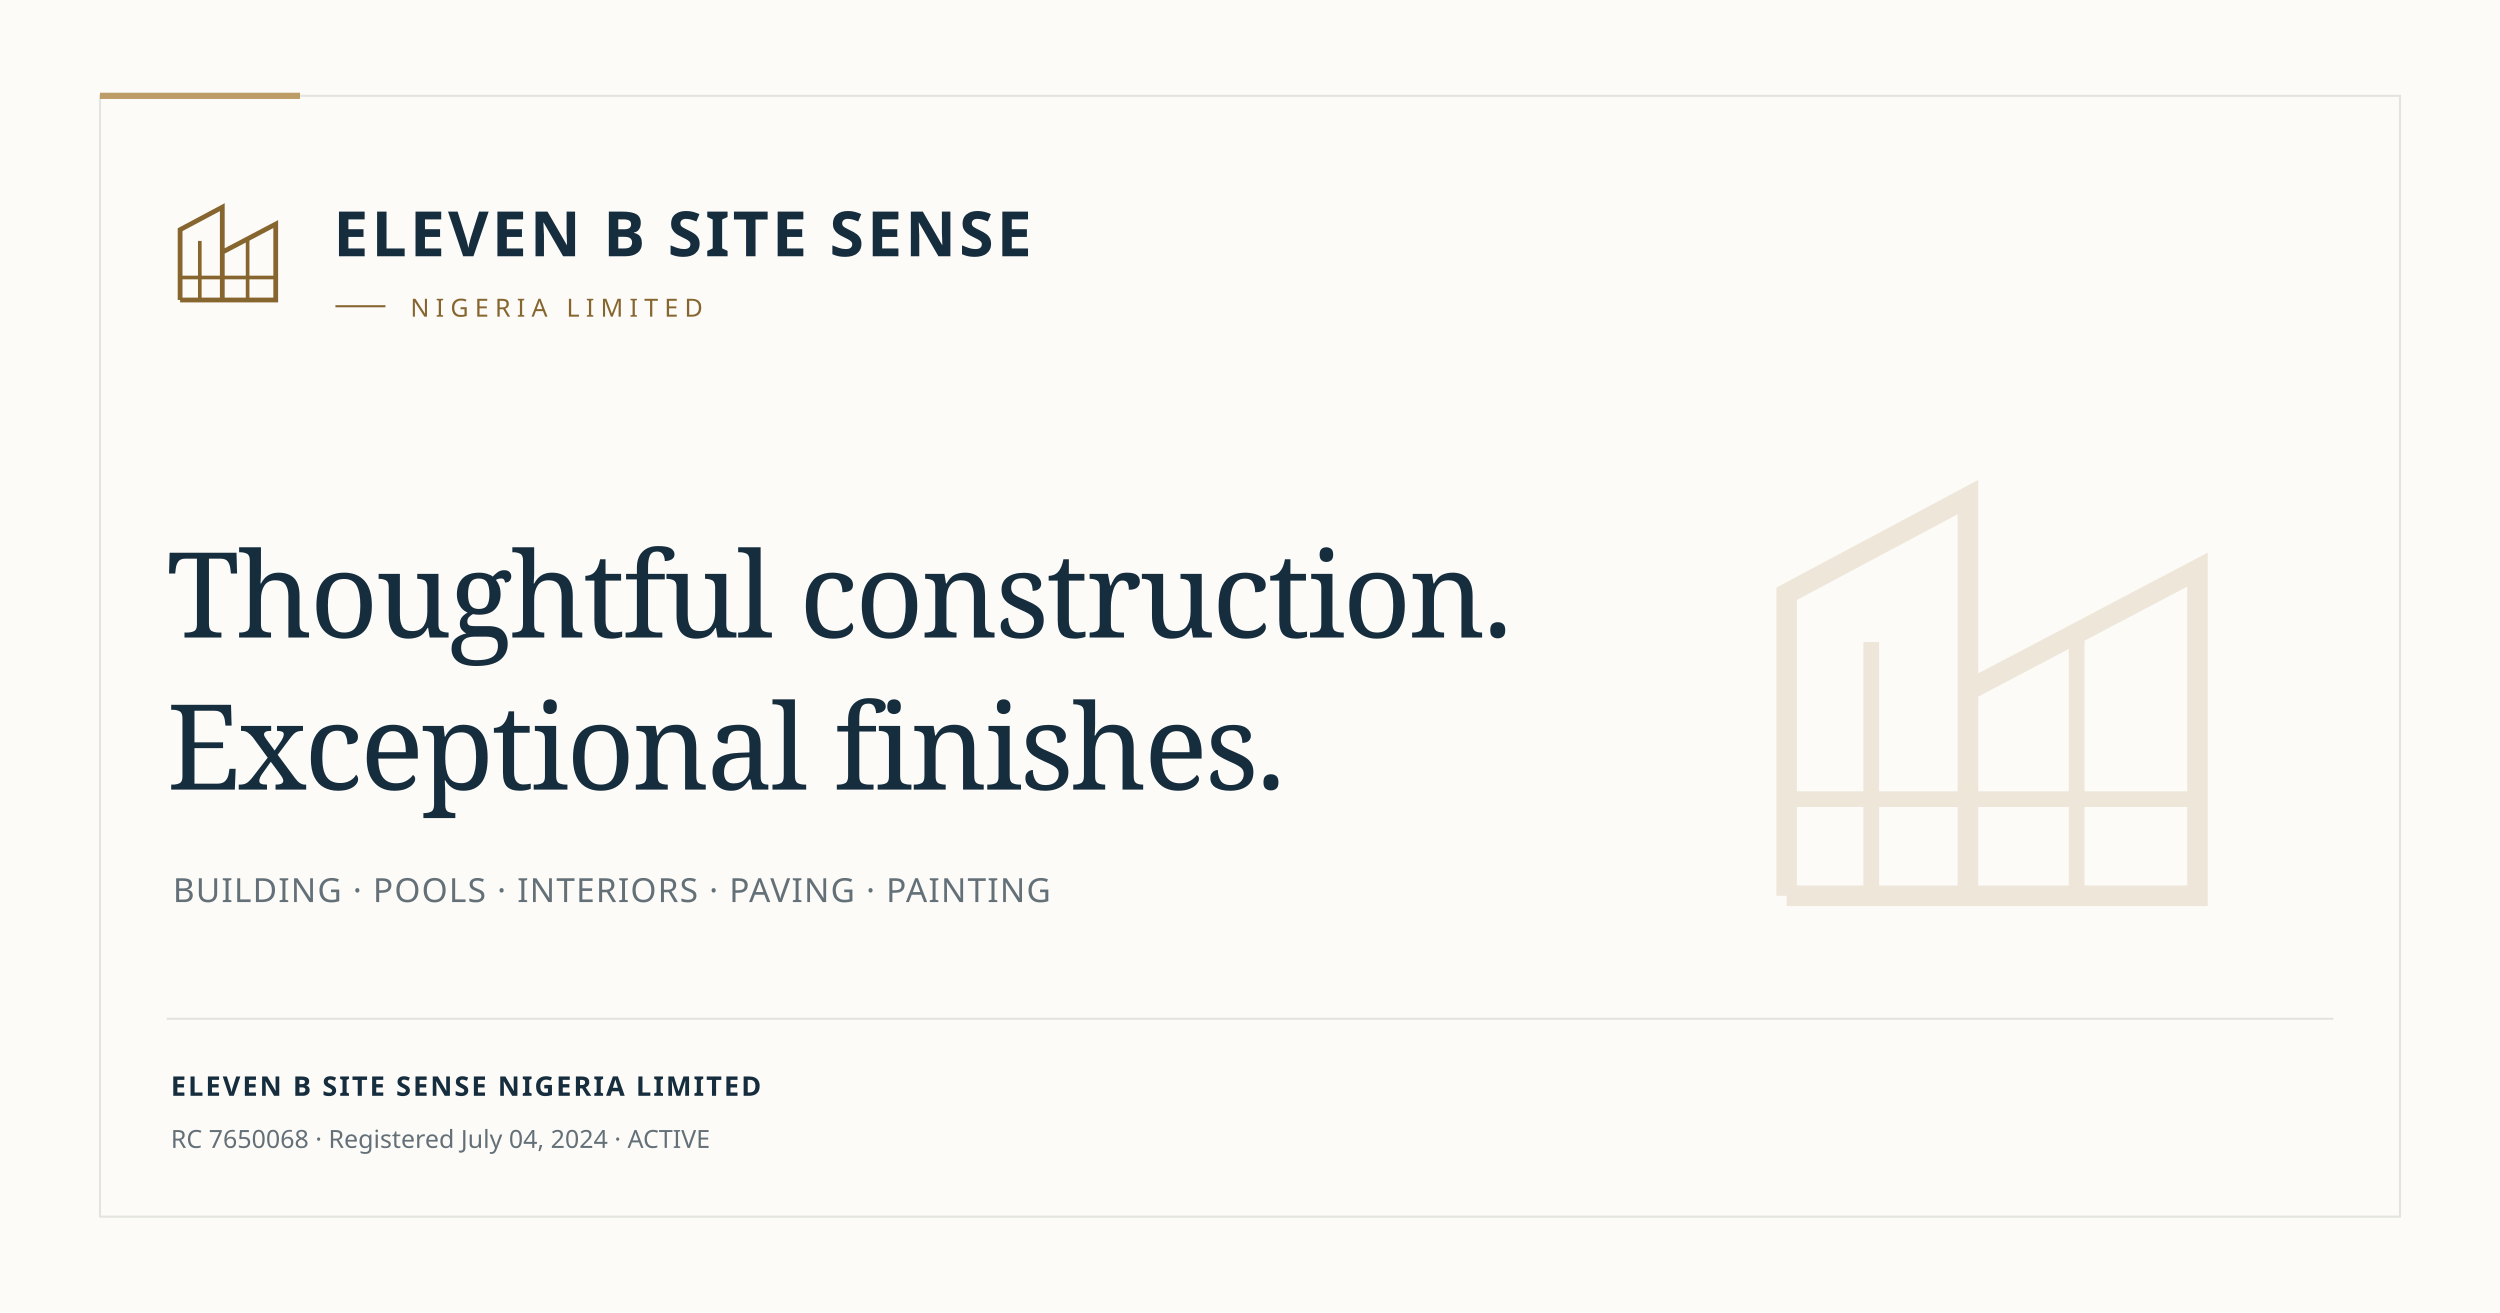
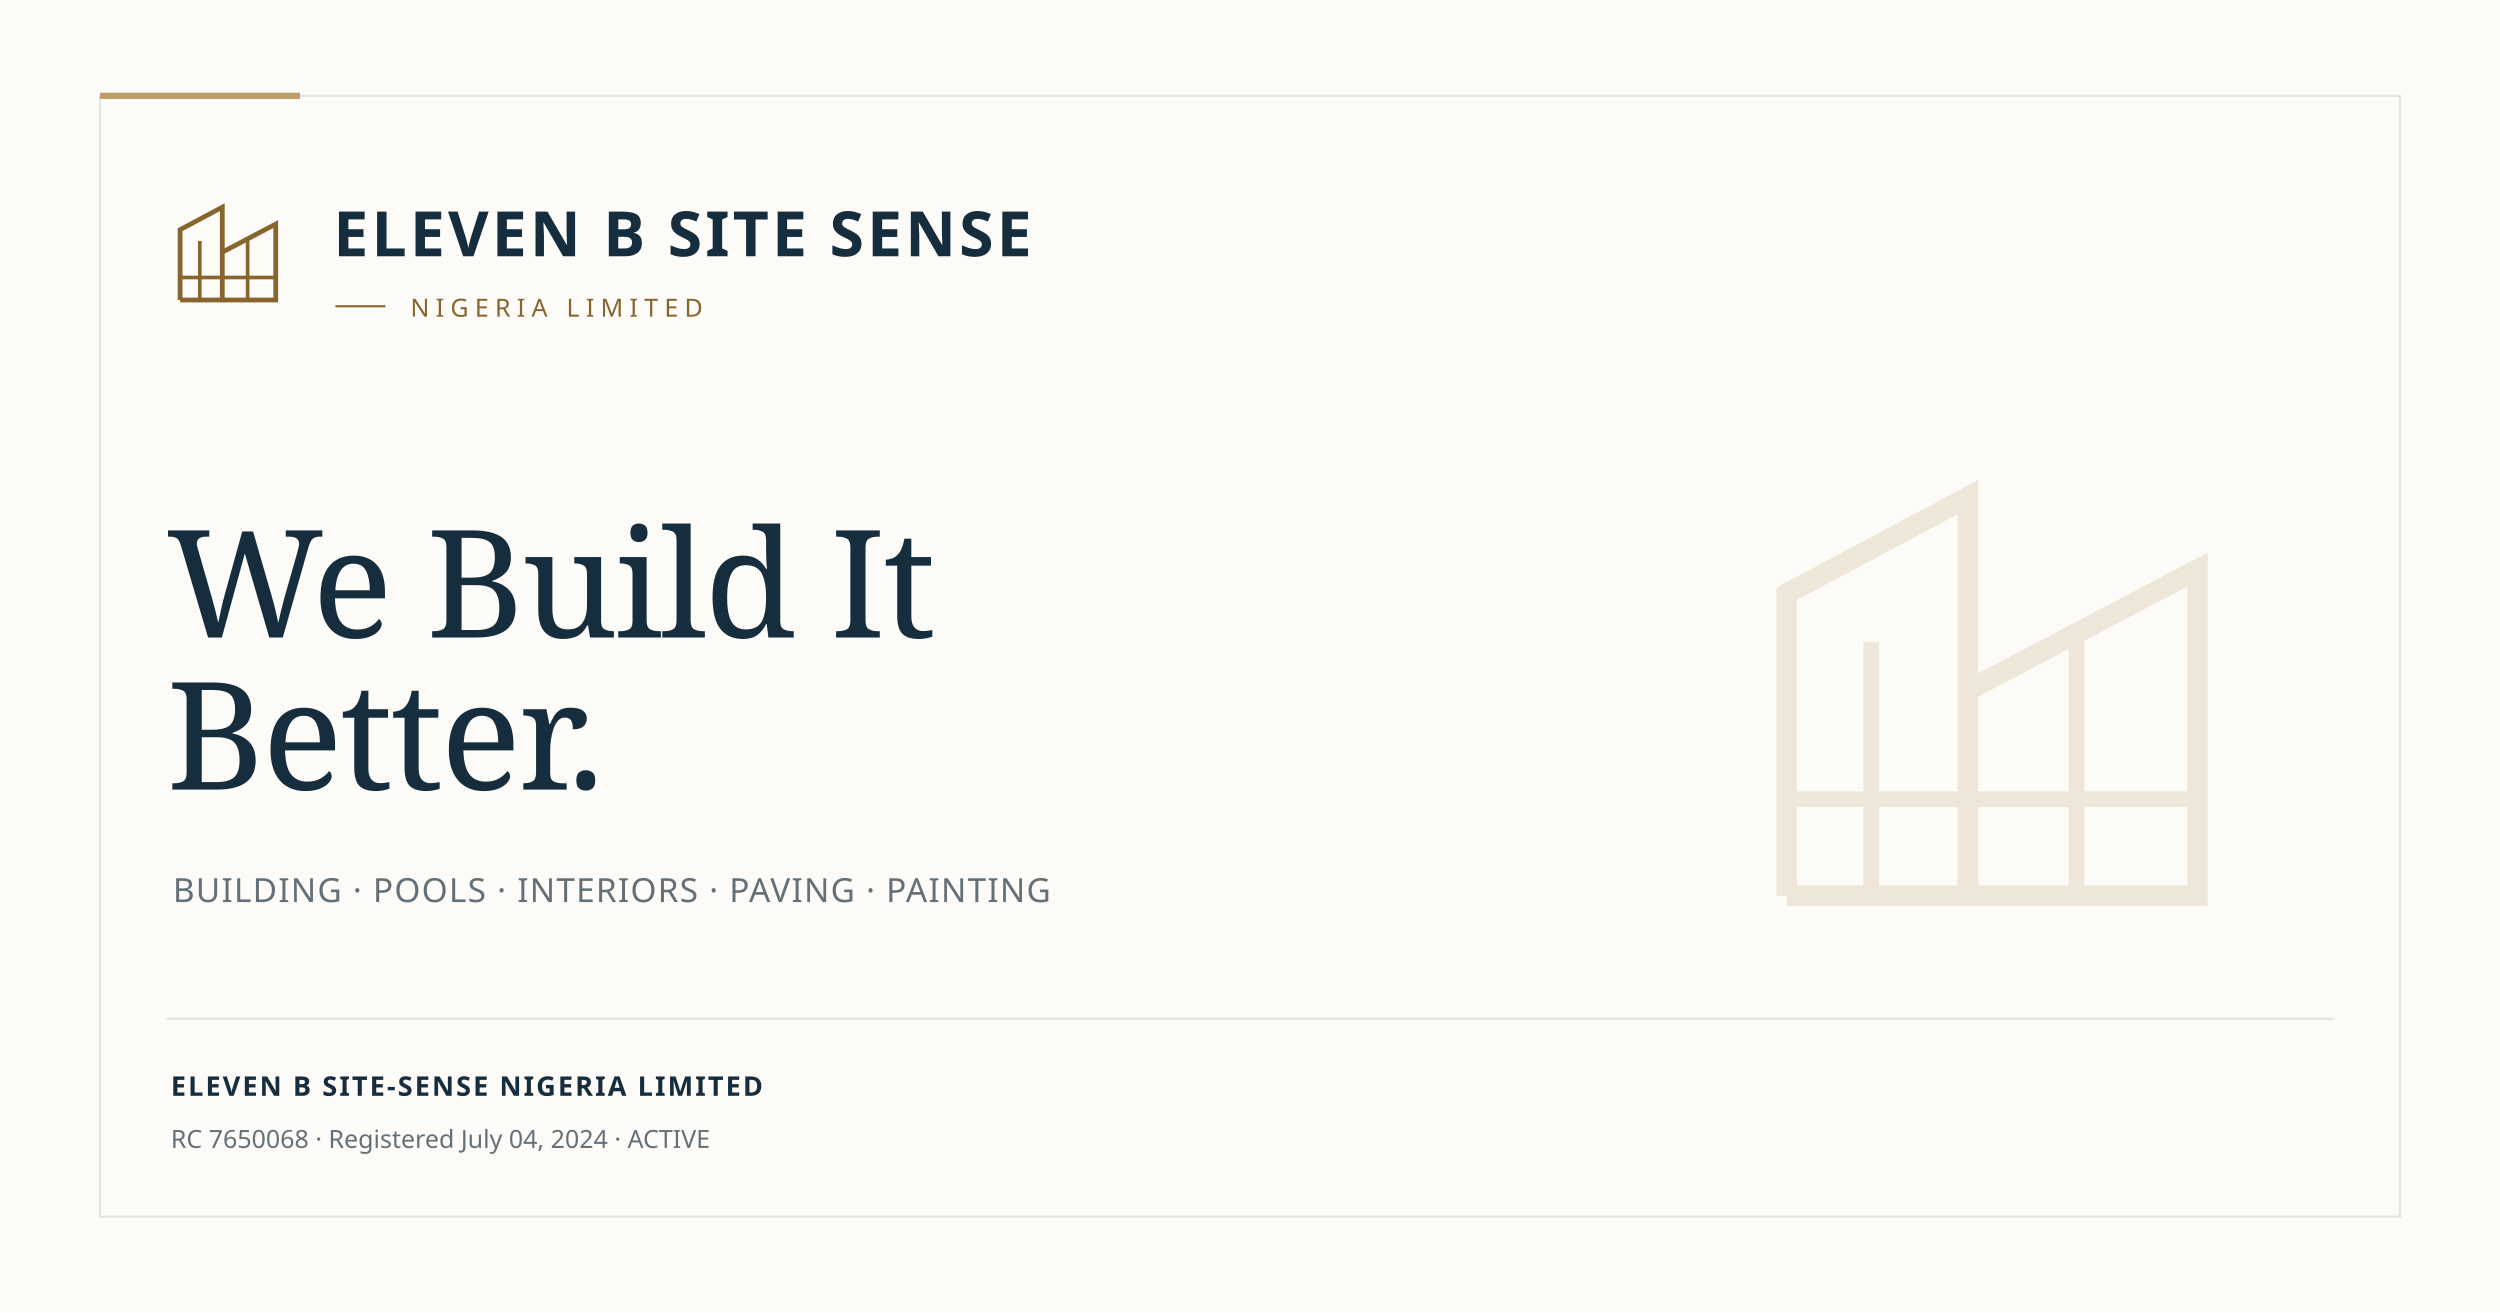
<svg xmlns="http://www.w3.org/2000/svg" width="1200" height="630" viewBox="0 0 1200 630">
  <rect width="1200" height="630" fill="#fcfbf8" />
  <rect x="48" y="46" width="1104" height="538" fill="none" stroke="#e3e4de" />
  <path d="M48 46h96" stroke="#bc9c67" stroke-width="3" />
  <g transform="translate(77 90) scale(1.35)" fill="none" color="#86652f">
    <path d="M7 40V15L22 7v33M22 40V23l19-10v27H7" stroke="currentColor" stroke-width="1.7" />
    <path d="M14 19v21M31 18v22M7 32h34" stroke="currentColor" stroke-width="1.3" />
  </g>
  <text x="160" y="123" fill="#162d3e" font-family="Segoe UI, sans-serif" font-size="30" font-weight="600" letter-spacing="1.5">ELEVEN B SITE SENSE</text>
  <path d="M161 147h24" stroke="#86652f" />
  <text x="197" y="152" fill="#86652f" font-family="Segoe UI, sans-serif" font-size="12" letter-spacing="3">NIGERIA LIMITED</text>
  <g transform="translate(817 198) scale(5.8)" fill="none" color="#bc9c67" opacity="0.22">
    <path d="M7 40V15L22 7v33M22 40V23l19-10v27H7" stroke="currentColor" stroke-width="1.7" />
    <path d="M14 19v21M31 18v22M7 32h34" stroke="currentColor" stroke-width="1.3" />
  </g>
-   <text x="80" y="306" fill="#162d3e" font-family="Georgia, serif" font-size="57" letter-spacing="-1.2">Thoughtful construction.</text>
-   <text x="80" y="379" fill="#162d3e" font-family="Georgia, serif" font-size="57" letter-spacing="-1.2">Exceptional finishes.</text>
+   <text x="80" y="306" fill="#162d3e" font-family="Georgia, serif" font-size="72" letter-spacing="-1.2">We Build It</text>
+   <text x="80" y="379" fill="#162d3e" font-family="Georgia, serif" font-size="72" letter-spacing="-1.2">Better.</text>
  <text x="83" y="433" fill="#647078" font-family="Segoe UI, sans-serif" font-size="16" letter-spacing="0.6">BUILDING · POOLS · INTERIORS · PAVING · PAINTING</text>
  <path d="M80 489h1040" stroke="#e3e4de" />
-   <text x="82" y="526" fill="#162d3e" font-family="Segoe UI, sans-serif" font-size="13" font-weight="600" letter-spacing="1">ELEVEN B SITE SENSE NIGERIA LIMITED</text>
+   <text x="82" y="526" fill="#162d3e" font-family="Segoe UI, sans-serif" font-size="13" font-weight="600" letter-spacing="1">ELEVEN B SITE-SENSE NIGERIA LIMITED</text>
  <text x="82" y="551" fill="#647078" font-family="Segoe UI, sans-serif" font-size="12">RC 7650068 · Registered July 04, 2024 · ACTIVE</text>
</svg>
